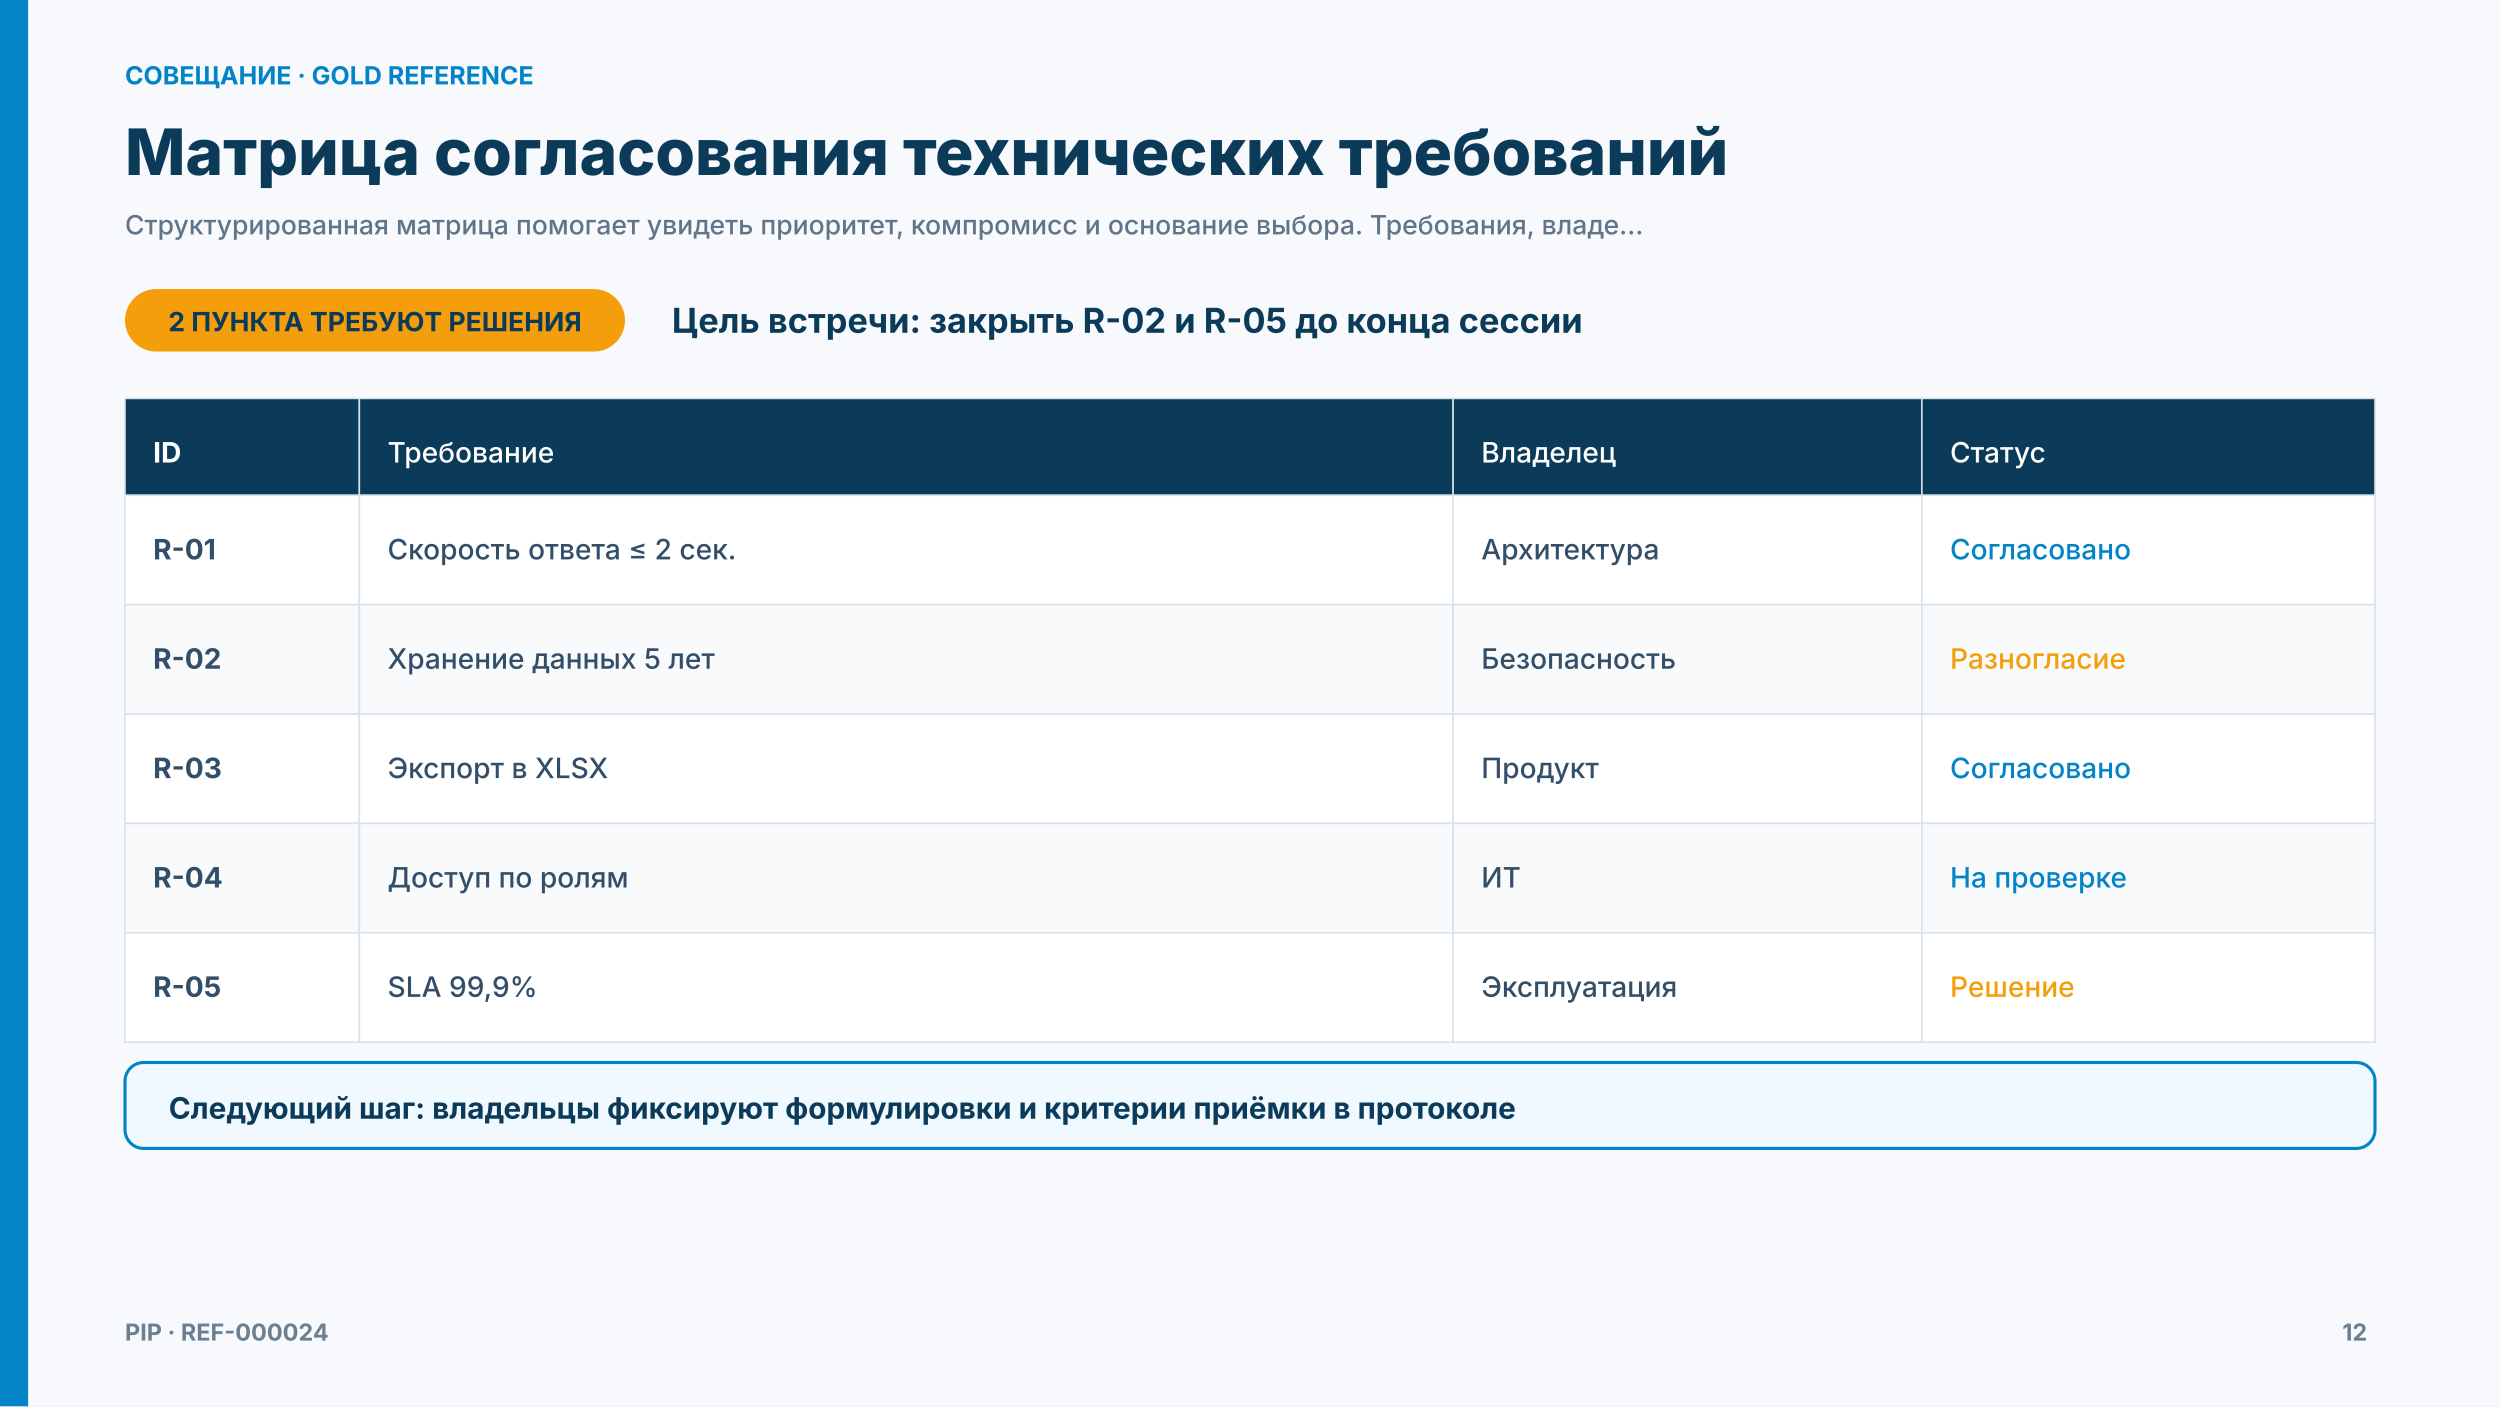
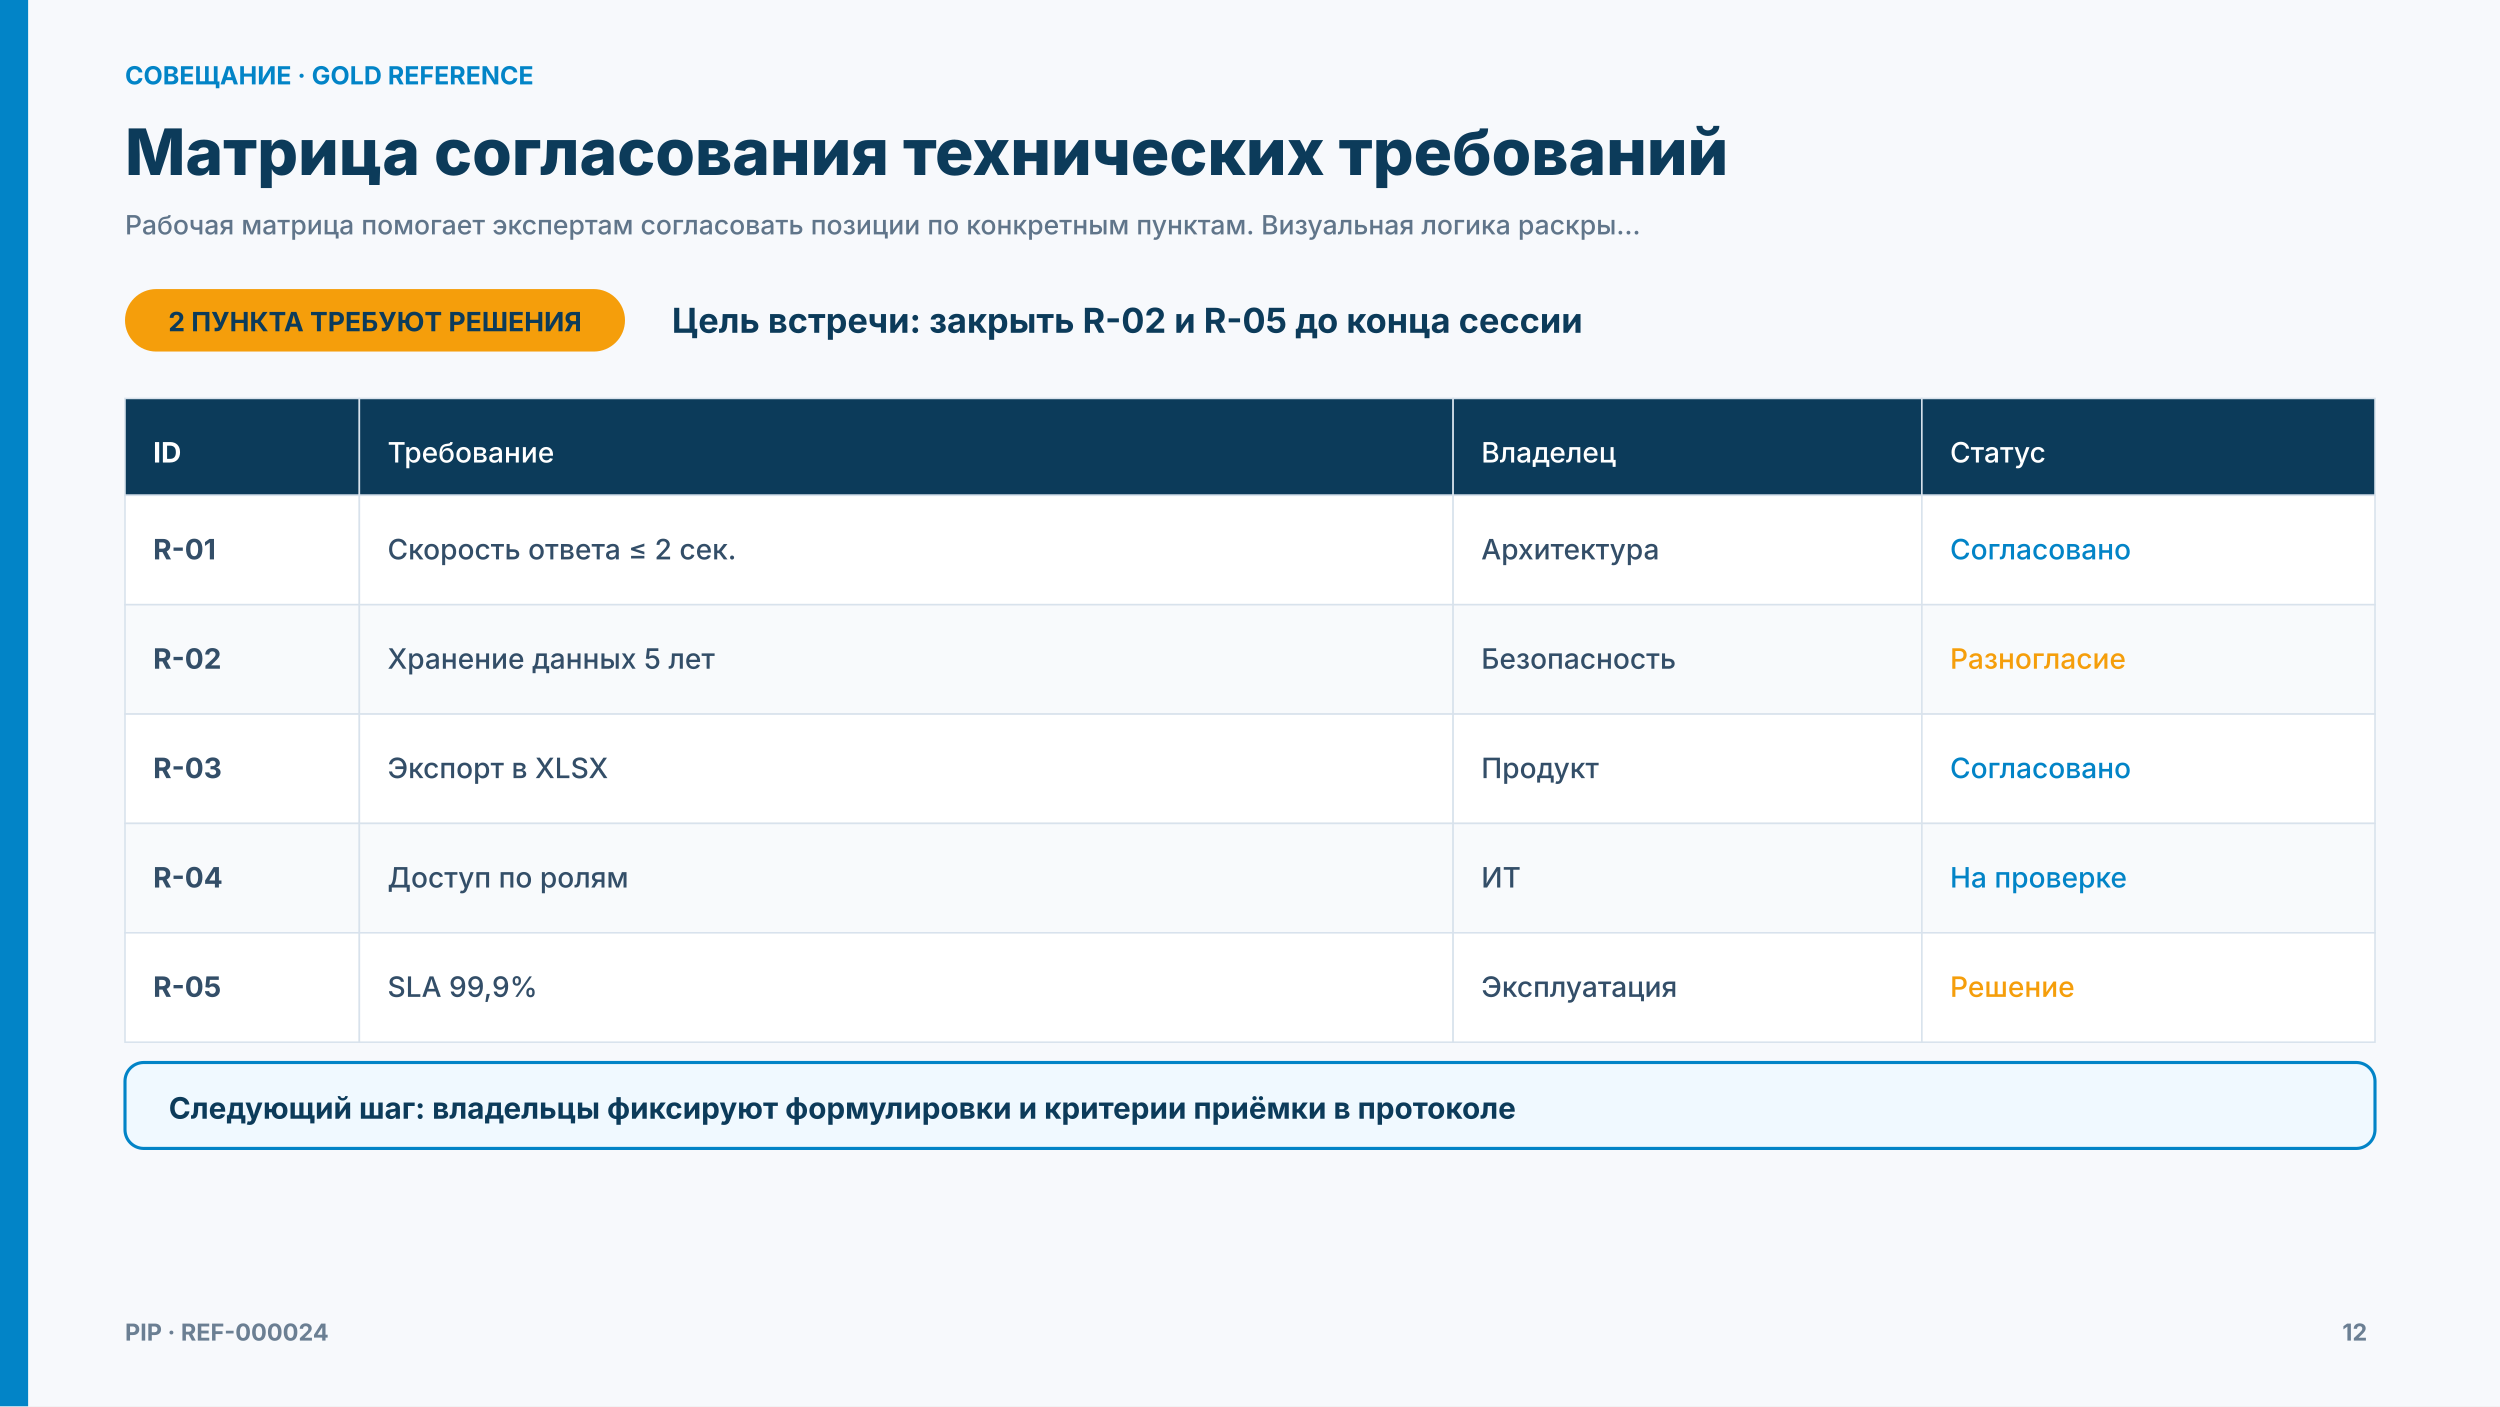
- <svg xmlns="http://www.w3.org/2000/svg" viewBox="0 0 1600 900" role="img" aria-labelledby="title description" data-gold="true" data-layout="gold-12">
+ <svg xmlns="http://www.w3.org/2000/svg" viewBox="0 0 1600 900" role="img" aria-labelledby="title description" data-gold="true" data-source-backed="true" data-preview-mode="original_pip_interpretation" data-layout="gold-12">
  <rect width="1600" height="900" fill="#F7F9FC" />
  <rect x="0" y="0" width="18" height="900" fill="#0284C7" />
  <text x="80" y="54" font-family="Inter, Arial, sans-serif" font-size="16" font-weight="750" fill="#0284C7" text-anchor="start">СОВЕЩАНИЕ · GOLD REFERENCE</text>
  <text x="80" y="112" font-family="Inter, Arial, sans-serif" font-size="41" font-weight="800" fill="#0C3B5A" text-anchor="start">Матрица согласования технических требований</text>
-   <text x="80" y="150" font-family="Inter, Arial, sans-serif" font-size="17" font-weight="500" fill="#60758A" text-anchor="start">Структурированная матрица помогает увидеть приоритет, компромисс и основание выбора. Требования, владе…</text>
+   <text x="80" y="150" font-family="Inter, Arial, sans-serif" font-size="17" font-weight="500" fill="#60758A" text-anchor="start">Рабочая матрица помогает экспертам согласовать позиции по конкретным пунктам. Визуальная логика раскры…</text>
  <rect x="80" y="185" width="320" height="40" rx="20" fill="#F59E0B" stroke="#F59E0B" stroke-width="0" />
  <text x="240" y="212" font-family="Inter, Arial, sans-serif" font-size="17" font-weight="700" fill="#0C3B5A" text-anchor="middle">2 ПУНКТА ТРЕБУЮТ РЕШЕНИЯ</text>
  <text x="430" y="213" font-family="Inter, Arial, sans-serif" font-size="22" font-weight="700" fill="#0C3B5A" text-anchor="start">Цель встречи: закрыть R-02 и R-05 до конца сессии</text>
  <rect x="80" y="255" width="150" height="62" rx="0" fill="#0C3B5A" stroke="#D8E2EC" stroke-width="1" />
  <text x="98" y="296" font-family="Inter, Arial, sans-serif" font-size="18" font-weight="650" fill="#FFFFFF" text-anchor="start">ID</text>
  <rect x="230" y="255" width="700" height="62" rx="0" fill="#0C3B5A" stroke="#D8E2EC" stroke-width="1" />
  <text x="248" y="296" font-family="Inter, Arial, sans-serif" font-size="18" font-weight="550" fill="#FFFFFF" text-anchor="start">Требование</text>
  <rect x="930" y="255" width="300" height="62" rx="0" fill="#0C3B5A" stroke="#D8E2EC" stroke-width="1" />
  <text x="948" y="296" font-family="Inter, Arial, sans-serif" font-size="18" font-weight="550" fill="#FFFFFF" text-anchor="start">Владелец</text>
  <rect x="1230" y="255" width="290" height="62" rx="0" fill="#0C3B5A" stroke="#D8E2EC" stroke-width="1" />
  <text x="1248" y="296" font-family="Inter, Arial, sans-serif" font-size="18" font-weight="550" fill="#FFFFFF" text-anchor="start">Статус</text>
  <rect x="80" y="317" width="150" height="70" rx="0" fill="#FFFFFF" stroke="#D8E2EC" stroke-width="1" />
  <text x="98" y="358" font-family="Inter, Arial, sans-serif" font-size="18" font-weight="650" fill="#334E68" text-anchor="start">R-01</text>
  <rect x="230" y="317" width="700" height="70" rx="0" fill="#FFFFFF" stroke="#D8E2EC" stroke-width="1" />
  <text x="248" y="358" font-family="Inter, Arial, sans-serif" font-size="18" font-weight="550" fill="#334E68" text-anchor="start">Скорость ответа ≤ 2 сек.</text>
  <rect x="930" y="317" width="300" height="70" rx="0" fill="#FFFFFF" stroke="#D8E2EC" stroke-width="1" />
  <text x="948" y="358" font-family="Inter, Arial, sans-serif" font-size="18" font-weight="550" fill="#334E68" text-anchor="start">Архитектура</text>
  <rect x="1230" y="317" width="290" height="70" rx="0" fill="#FFFFFF" stroke="#D8E2EC" stroke-width="1" />
  <text x="1248" y="358" font-family="Inter, Arial, sans-serif" font-size="18" font-weight="550" fill="#0284C7" text-anchor="start">Согласовано</text>
  <rect x="80" y="387" width="150" height="70" rx="0" fill="#F8FAFC" stroke="#D8E2EC" stroke-width="1" />
  <text x="98" y="428" font-family="Inter, Arial, sans-serif" font-size="18" font-weight="650" fill="#334E68" text-anchor="start">R-02</text>
  <rect x="230" y="387" width="700" height="70" rx="0" fill="#F8FAFC" stroke="#D8E2EC" stroke-width="1" />
  <text x="248" y="428" font-family="Inter, Arial, sans-serif" font-size="18" font-weight="550" fill="#334E68" text-anchor="start">Хранение данных 5 лет</text>
  <rect x="930" y="387" width="300" height="70" rx="0" fill="#F8FAFC" stroke="#D8E2EC" stroke-width="1" />
  <text x="948" y="428" font-family="Inter, Arial, sans-serif" font-size="18" font-weight="550" fill="#334E68" text-anchor="start">Безопасность</text>
  <rect x="1230" y="387" width="290" height="70" rx="0" fill="#F8FAFC" stroke="#D8E2EC" stroke-width="1" />
  <text x="1248" y="428" font-family="Inter, Arial, sans-serif" font-size="18" font-weight="550" fill="#F59E0B" text-anchor="start">Разногласие</text>
  <rect x="80" y="457" width="150" height="70" rx="0" fill="#FFFFFF" stroke="#D8E2EC" stroke-width="1" />
  <text x="98" y="498" font-family="Inter, Arial, sans-serif" font-size="18" font-weight="650" fill="#334E68" text-anchor="start">R-03</text>
  <rect x="230" y="457" width="700" height="70" rx="0" fill="#FFFFFF" stroke="#D8E2EC" stroke-width="1" />
  <text x="248" y="498" font-family="Inter, Arial, sans-serif" font-size="18" font-weight="550" fill="#334E68" text-anchor="start">Экспорт в XLSX</text>
  <rect x="930" y="457" width="300" height="70" rx="0" fill="#FFFFFF" stroke="#D8E2EC" stroke-width="1" />
  <text x="948" y="498" font-family="Inter, Arial, sans-serif" font-size="18" font-weight="550" fill="#334E68" text-anchor="start">Продукт</text>
  <rect x="1230" y="457" width="290" height="70" rx="0" fill="#FFFFFF" stroke="#D8E2EC" stroke-width="1" />
  <text x="1248" y="498" font-family="Inter, Arial, sans-serif" font-size="18" font-weight="550" fill="#0284C7" text-anchor="start">Согласовано</text>
  <rect x="80" y="527" width="150" height="70" rx="0" fill="#F8FAFC" stroke="#D8E2EC" stroke-width="1" />
  <text x="98" y="568" font-family="Inter, Arial, sans-serif" font-size="18" font-weight="650" fill="#334E68" text-anchor="start">R-04</text>
  <rect x="230" y="527" width="700" height="70" rx="0" fill="#F8FAFC" stroke="#D8E2EC" stroke-width="1" />
  <text x="248" y="568" font-family="Inter, Arial, sans-serif" font-size="18" font-weight="550" fill="#334E68" text-anchor="start">Доступ по ролям</text>
  <rect x="930" y="527" width="300" height="70" rx="0" fill="#F8FAFC" stroke="#D8E2EC" stroke-width="1" />
  <text x="948" y="568" font-family="Inter, Arial, sans-serif" font-size="18" font-weight="550" fill="#334E68" text-anchor="start">ИТ</text>
  <rect x="1230" y="527" width="290" height="70" rx="0" fill="#F8FAFC" stroke="#D8E2EC" stroke-width="1" />
  <text x="1248" y="568" font-family="Inter, Arial, sans-serif" font-size="18" font-weight="550" fill="#0284C7" text-anchor="start">На проверке</text>
  <rect x="80" y="597" width="150" height="70" rx="0" fill="#FFFFFF" stroke="#D8E2EC" stroke-width="1" />
  <text x="98" y="638" font-family="Inter, Arial, sans-serif" font-size="18" font-weight="650" fill="#334E68" text-anchor="start">R-05</text>
  <rect x="230" y="597" width="700" height="70" rx="0" fill="#FFFFFF" stroke="#D8E2EC" stroke-width="1" />
  <text x="248" y="638" font-family="Inter, Arial, sans-serif" font-size="18" font-weight="550" fill="#334E68" text-anchor="start">SLA 99,9%</text>
  <rect x="930" y="597" width="300" height="70" rx="0" fill="#FFFFFF" stroke="#D8E2EC" stroke-width="1" />
  <text x="948" y="638" font-family="Inter, Arial, sans-serif" font-size="18" font-weight="550" fill="#334E68" text-anchor="start">Эксплуатация</text>
  <rect x="1230" y="597" width="290" height="70" rx="0" fill="#FFFFFF" stroke="#D8E2EC" stroke-width="1" />
  <text x="1248" y="638" font-family="Inter, Arial, sans-serif" font-size="18" font-weight="550" fill="#F59E0B" text-anchor="start">Решение</text>
  <rect x="80" y="680" width="1440" height="55" rx="12" fill="#F0F9FF" stroke="#0284C7" stroke-width="2" />
  <text x="108" y="716" font-family="Inter, Arial, sans-serif" font-size="19" font-weight="700" fill="#0C3B5A" text-anchor="start">Следующий шаг: владельцы фиксируют формулировки и критерии приёмки в протоколе</text>
  <text x="80" y="858" font-family="Inter, Arial, sans-serif" font-size="15" font-weight="700" fill="#6B7F93" text-anchor="start">PIP · REF-000024</text>
  <text x="1515" y="858" font-family="Inter, Arial, sans-serif" font-size="15" font-weight="700" fill="#6B7F93" text-anchor="end">12</text>
</svg>
